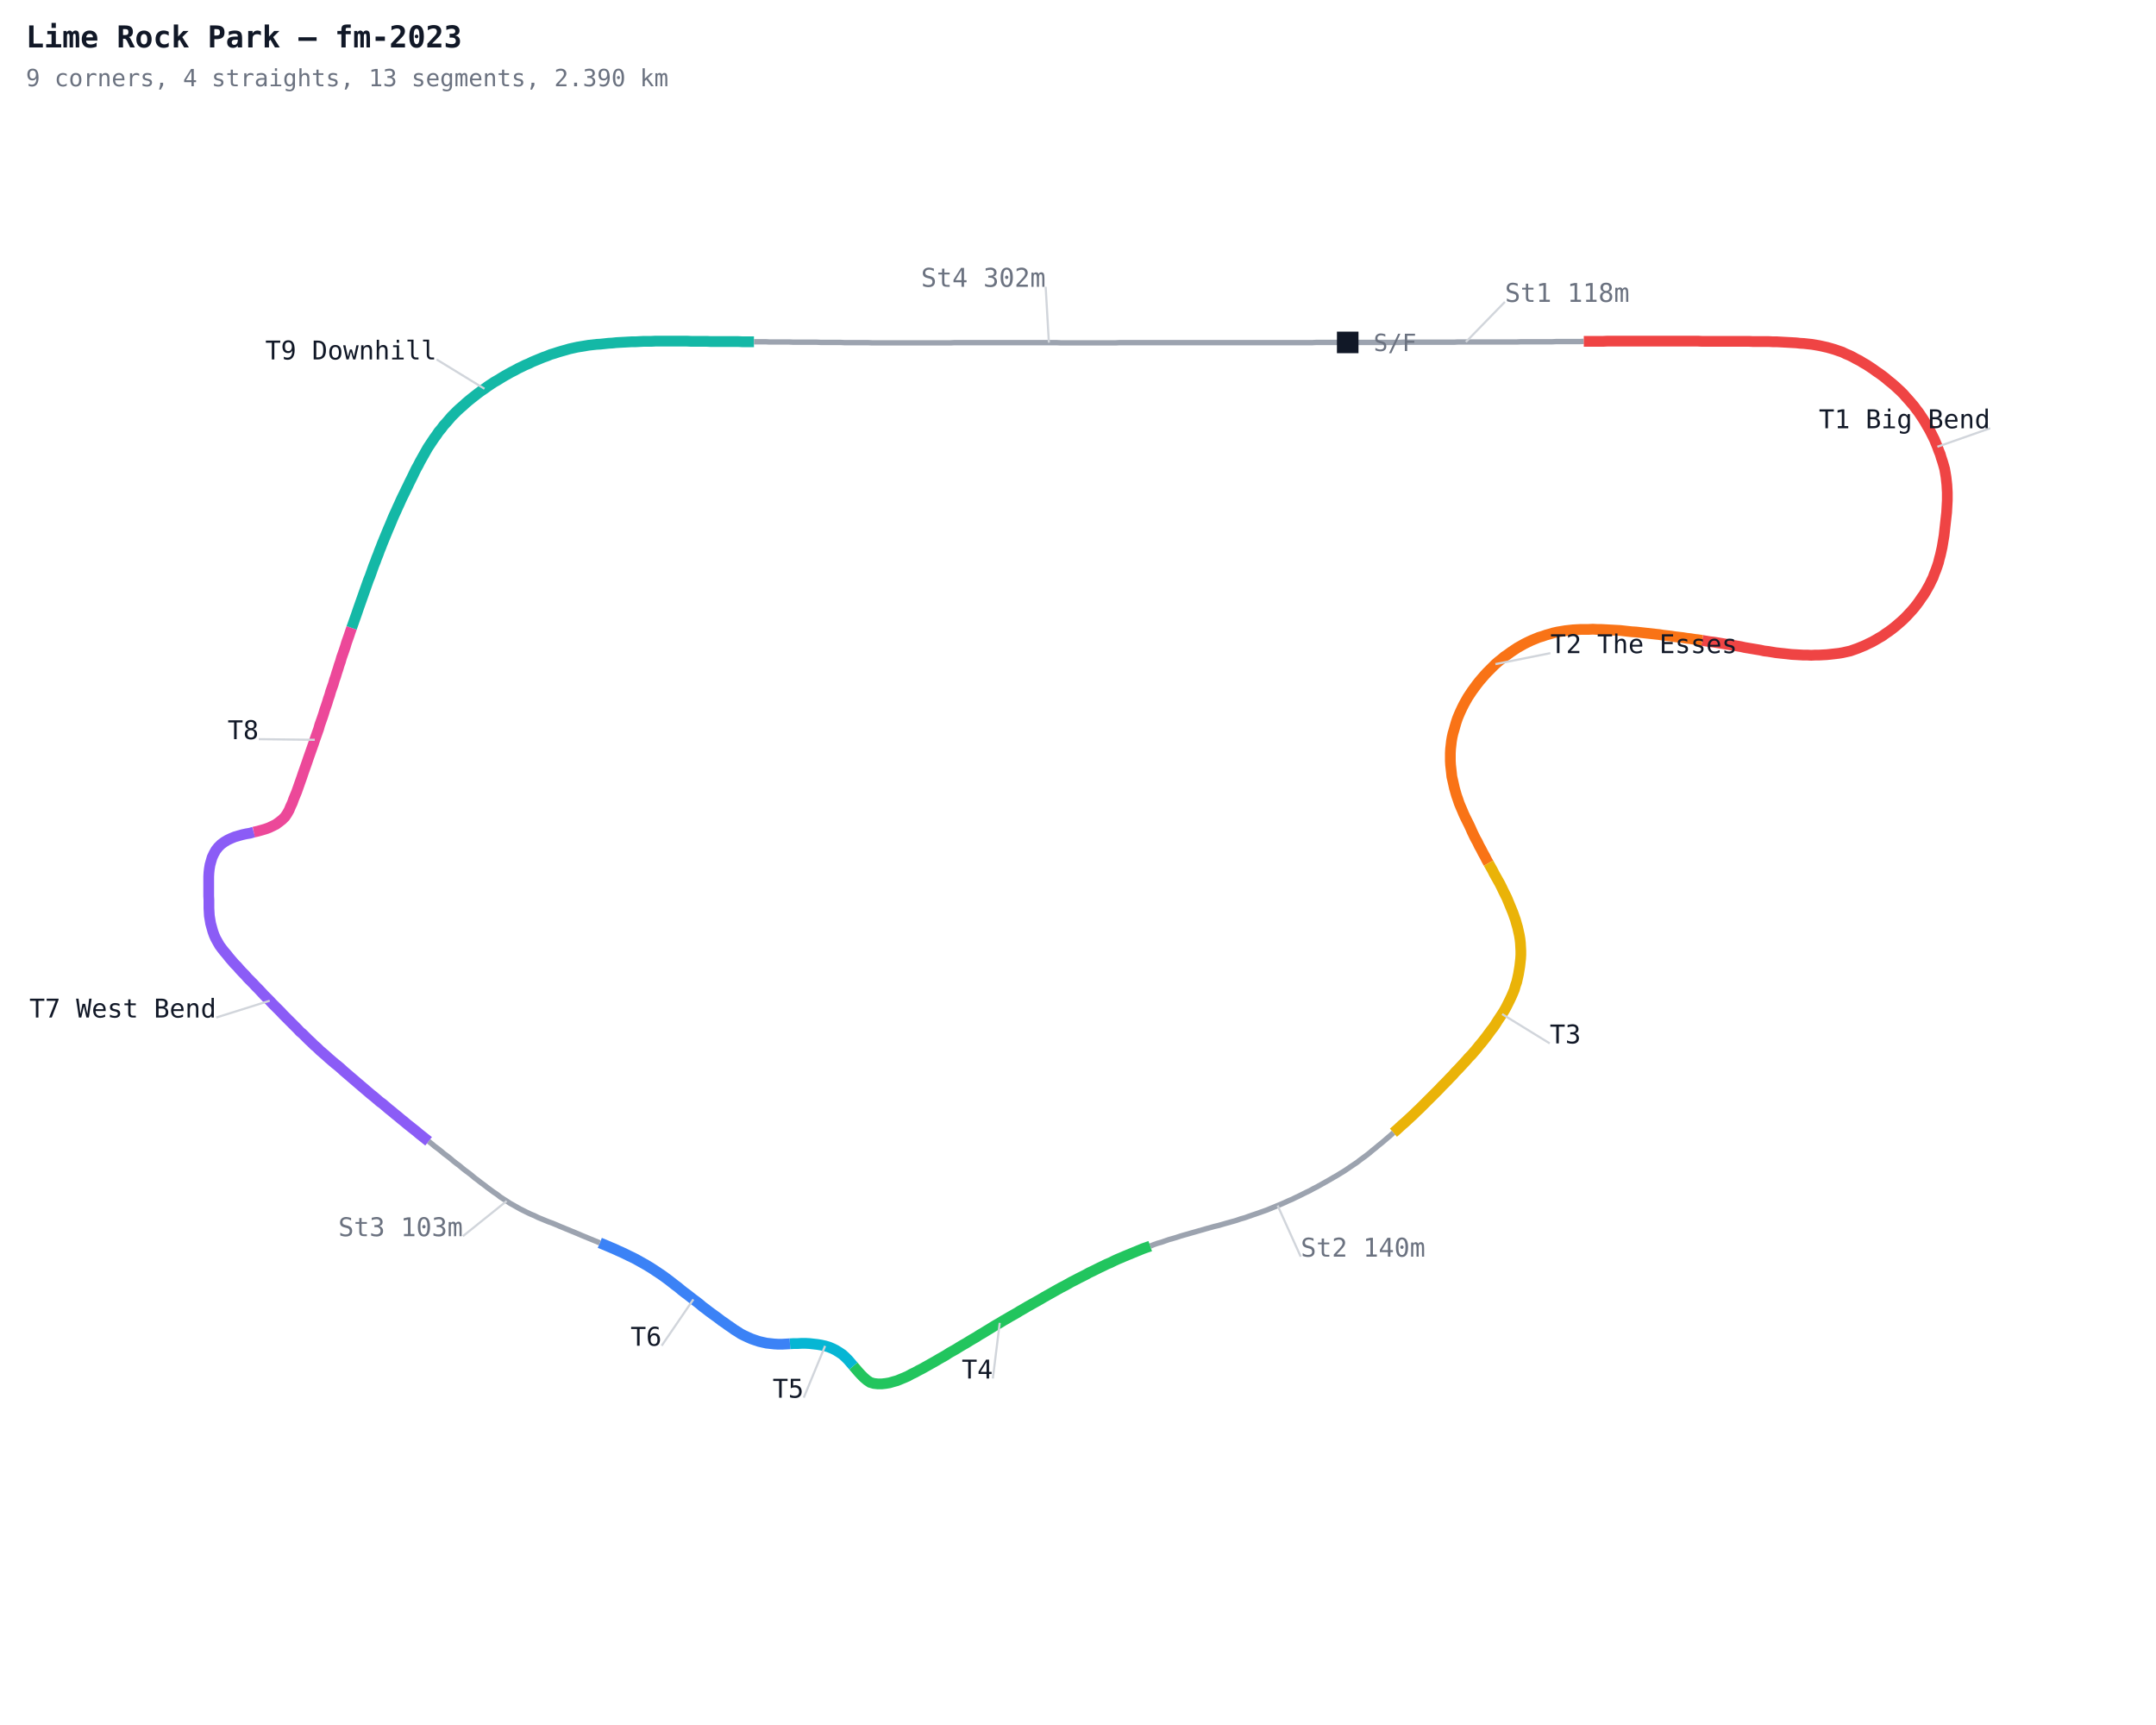
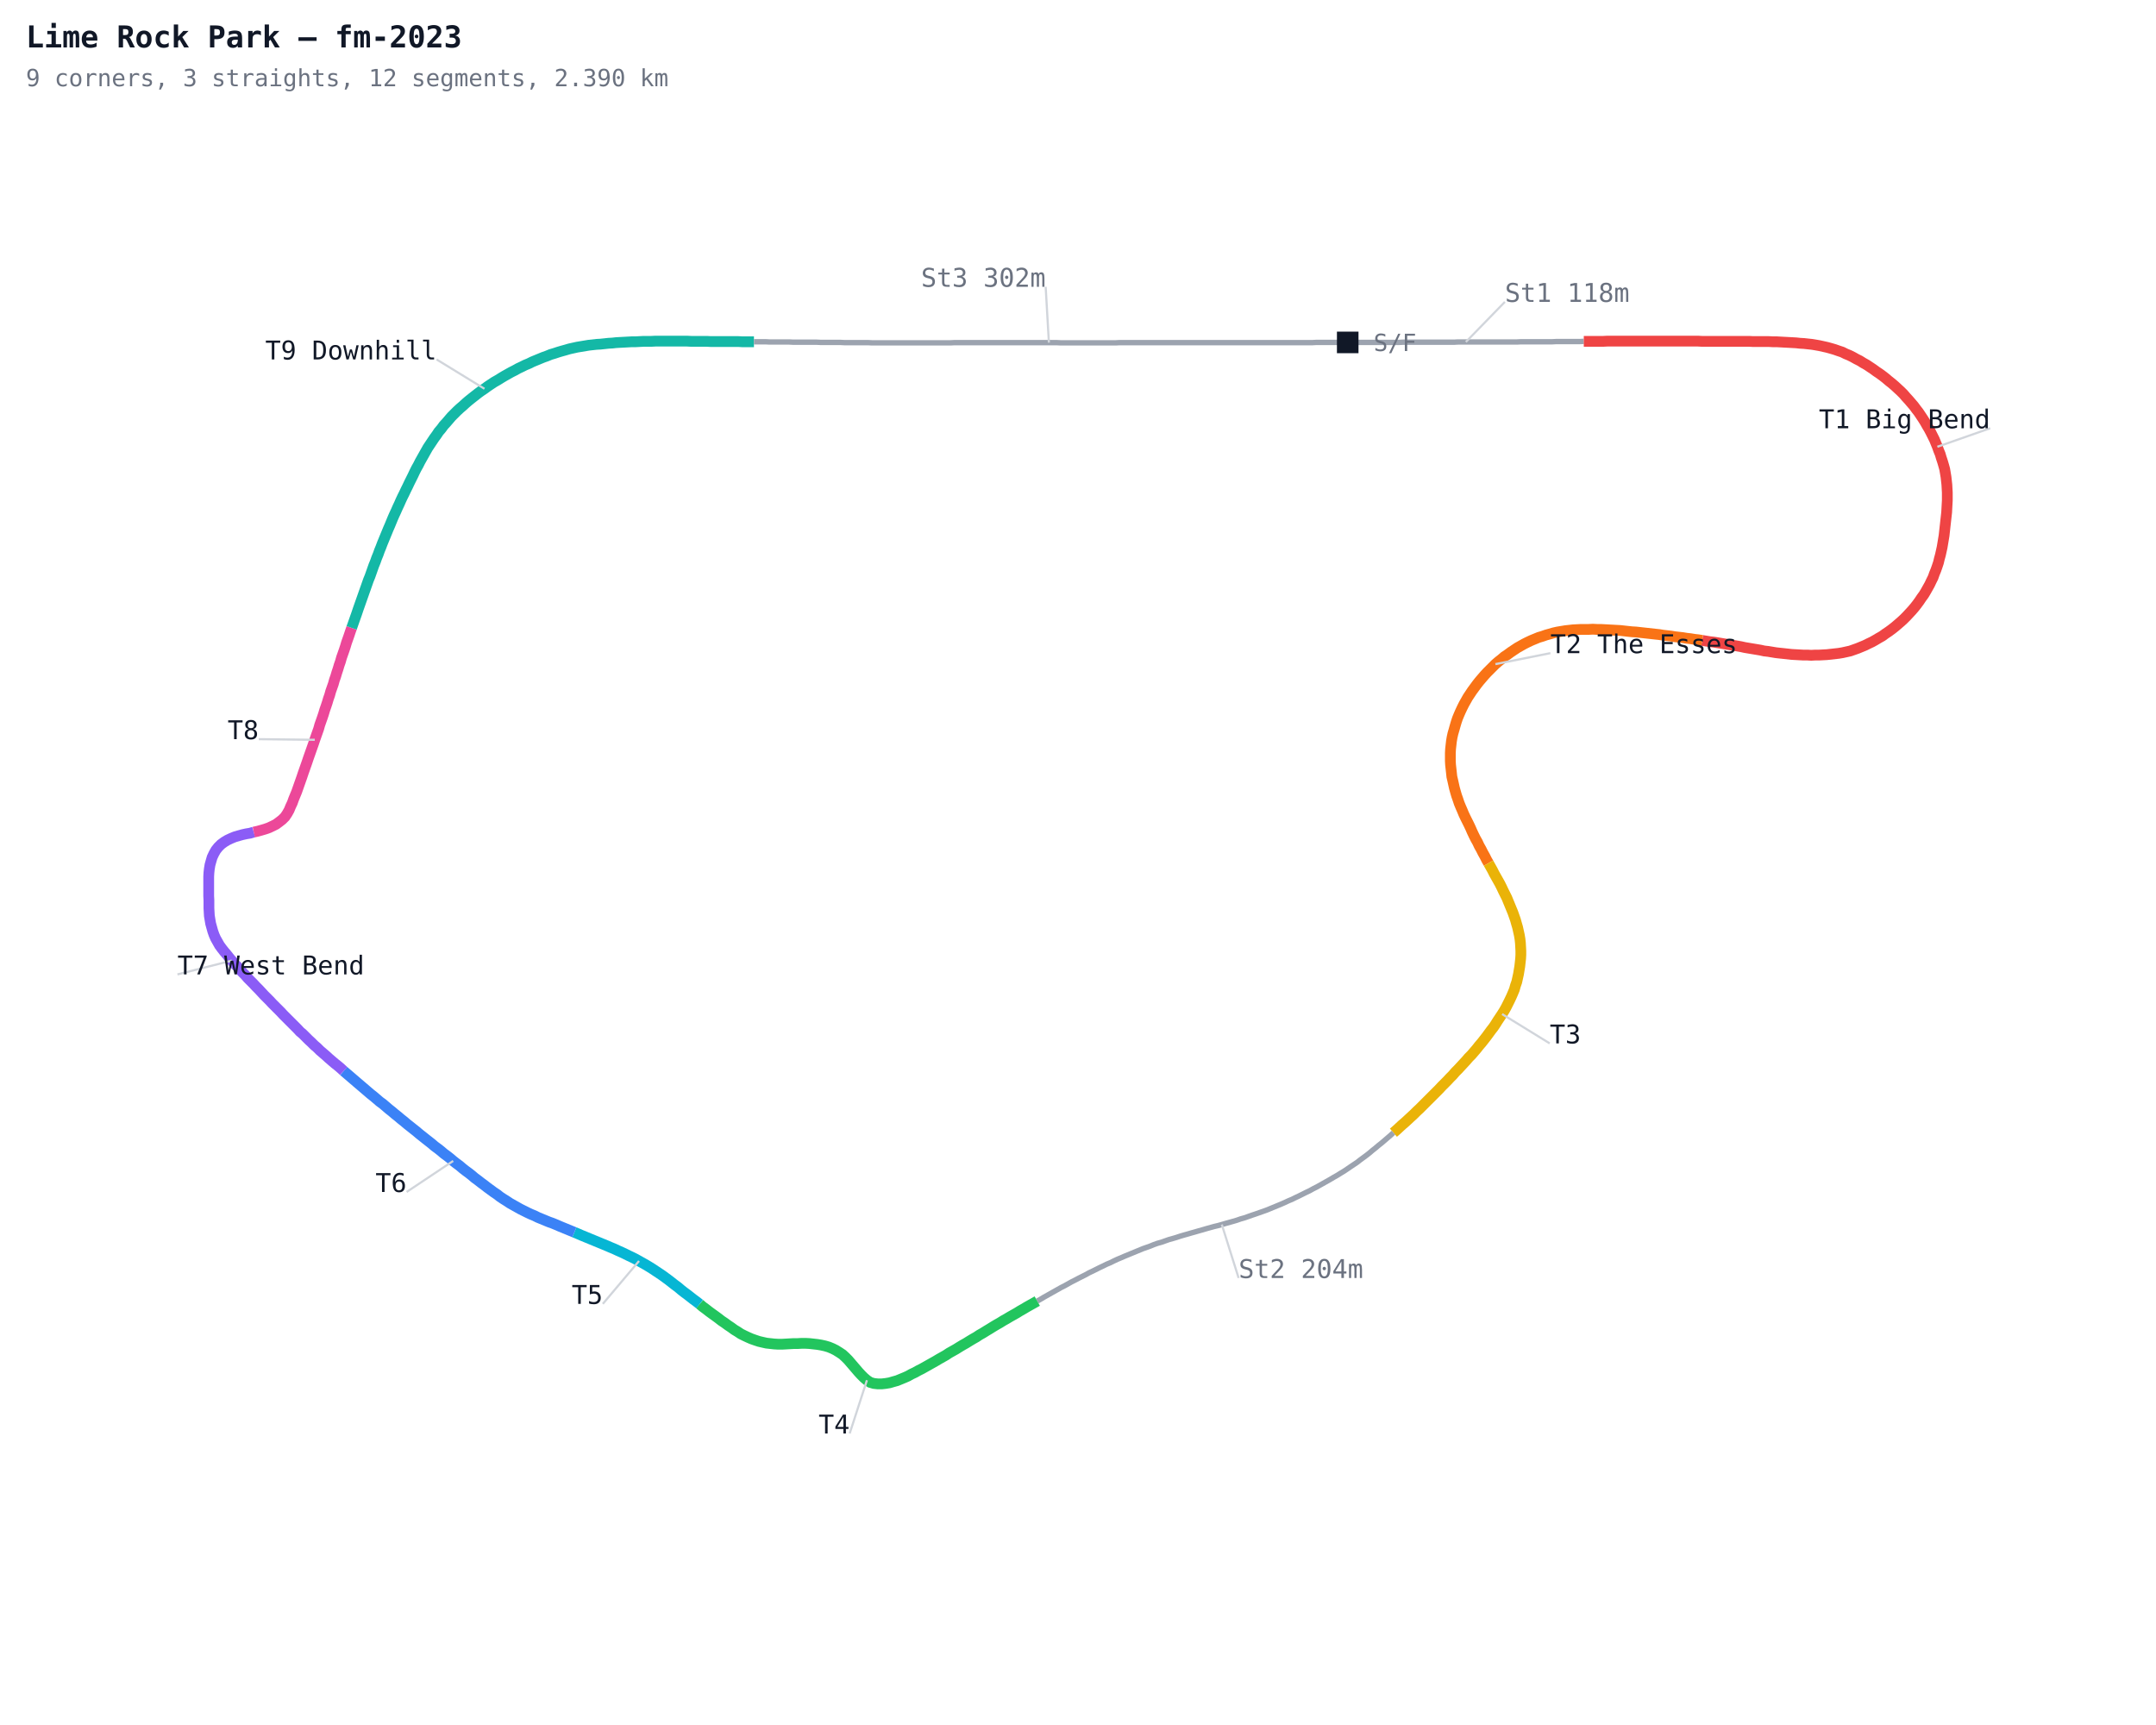
<svg xmlns="http://www.w3.org/2000/svg" width="1000" height="800" viewBox="0 0 1000 800">
  <defs>
    <style>
      .name { font-family: monospace; font-size: 12px; }
      .sector { font-family: monospace; font-size: 12px; fill: #7c3aed; font-weight: bold; }
      .title { font-family: monospace; font-size: 14px; fill: #111827; font-weight: bold; }
      .sub { font-family: monospace; font-size: 11px; fill: #6b7280; }
    </style>
  </defs>
  <rect width="1000" height="800" fill="#ffffff" />
  <polyline fill="none" stroke="#9ca3af" stroke-width="2.5" points="625.1,158.8 627.0,158.8 628.8,158.8 630.6,158.8 632.4,158.8 634.3,158.8 636.1,158.8 637.9,158.8 639.7,158.8 641.6,158.8 643.4,158.8 645.2,158.8 647.0,158.8 648.8,158.8 650.7,158.7 652.5,158.7 654.3,158.7 656.1,158.7 658.0,158.7 659.8,158.7 661.6,158.7 663.4,158.7 665.3,158.7 667.1,158.7 668.9,158.7 670.7,158.7 672.6,158.7 674.4,158.7 676.2,158.6 678.0,158.6 679.9,158.6 681.7,158.6 683.5,158.6 685.3,158.6 687.2,158.6 689.0,158.6 690.8,158.6 692.6,158.6 694.5,158.6 696.3,158.6 698.1,158.6 699.9,158.6 701.8,158.6 703.6,158.6 705.4,158.5 707.2,158.5 709.1,158.5 710.9,158.5 712.7,158.5 714.5,158.5 716.3,158.5 718.2,158.5 720.0,158.5 721.8,158.4 723.6,158.4 725.5,158.4 727.3,158.4 729.1,158.4 730.9,158.4 732.8,158.4 734.6,158.3" />
  <polyline fill="none" stroke="#ef4444" stroke-width="5" points="734.6,158.3 736.4,158.3 738.2,158.3 740.1,158.3 741.9,158.3 743.7,158.3 745.5,158.2 747.4,158.2 749.2,158.2 751.0,158.2 752.8,158.2 754.7,158.2 756.5,158.2 758.3,158.2 760.1,158.2 762.0,158.2 763.8,158.2 765.6,158.2 767.4,158.2 769.3,158.2 771.1,158.2 772.9,158.2 774.7,158.2 776.6,158.2 778.4,158.2 780.2,158.2 782.0,158.2 783.9,158.2 785.7,158.2 787.5,158.2 789.3,158.3 791.1,158.3 793.0,158.3 794.8,158.3 796.6,158.3 798.4,158.3 800.3,158.3 802.1,158.3 803.9,158.3 805.7,158.3 807.6,158.3 809.4,158.3 811.2,158.3 813.0,158.4 814.9,158.4 816.7,158.4 818.5,158.4 820.3,158.4 822.2,158.5 824.0,158.5 825.8,158.6 827.6,158.7 829.5,158.8 831.3,158.9 833.1,159.0 834.9,159.2 836.7,159.3 838.5,159.5 840.4,159.7 842.2,160.0 843.9,160.3 845.7,160.7 847.5,161.1 849.3,161.6 851.0,162.1 852.7,162.7 854.5,163.3 856.1,164.1 857.8,164.8 859.4,165.6 861.0,166.5 862.6,167.3 864.2,168.3 865.8,169.2 867.3,170.2 868.8,171.2 870.3,172.3 871.8,173.3 873.3,174.4 874.7,175.5 876.1,176.7 877.5,177.8 878.9,179.0 880.3,180.3 881.6,181.5 882.9,182.8 884.1,184.2 885.3,185.5 886.5,186.9 887.7,188.3 888.8,189.8 889.9,191.2 890.9,192.7 891.9,194.2 892.9,195.8 893.8,197.4 894.7,198.9 895.6,200.6 896.4,202.2 897.2,203.8 897.9,205.5 898.6,207.2 899.2,208.9 899.9,210.6 900.4,212.3 901.0,214.1 901.5,215.8 902.0,217.6 902.3,219.4 902.6,221.2 902.8,223.0 903.0,224.8 903.1,226.6 903.2,228.4 903.2,230.3 903.2,232.1 903.1,233.9 903.0,235.7 902.9,237.6 902.7,239.4 902.5,241.2 902.3,243.0 902.1,244.8 901.9,246.6 901.7,248.4 901.4,250.2 901.1,252.0 900.8,253.8 900.4,255.6 900.0,257.4 899.5,259.2 899.1,260.9 898.5,262.7 897.9,264.4 897.2,266.1 896.6,267.8 895.8,269.4 895.0,271.1 894.1,272.7 893.2,274.3 892.3,275.8 891.2,277.3 890.2,278.8 889.1,280.3 888.0,281.7 886.8,283.1 885.6,284.4 884.3,285.8 883.0,287.1 881.7,288.3 880.3,289.5 878.9,290.7 877.5,291.8 876.0,292.9 874.5,293.9 873.0,295.0 871.4,295.9 869.9,296.8 868.3,297.7 866.6,298.5 865.0,299.3 863.3,300.0 861.6,300.7 859.9,301.3 858.2,301.9 856.4,302.3 854.6,302.7 852.8,303.0 851.0,303.2 849.2,303.4 847.4,303.6 845.6,303.7 843.7,303.8 841.9,303.8 840.1,303.9 838.3,303.8 836.4,303.8 834.6,303.7 832.8,303.6 831.0,303.5 829.2,303.3 827.4,303.1 825.5,302.9 823.7,302.7 821.9,302.4 820.1,302.1 818.3,301.9 816.5,301.5 814.7,301.2 812.9,300.9 811.1,300.6 809.3,300.3 807.5,299.9 805.8,299.6 804.0,299.3 802.2,299.0 800.4,298.7 798.6,298.4 796.8,298.1 794.9,297.8 793.1,297.6 791.3,297.3 789.5,297.0" />
  <polyline fill="none" stroke="#f97316" stroke-width="5" points="789.5,297.0 787.7,296.7 785.9,296.5 784.1,296.2 782.3,296.0 780.5,295.7 778.7,295.5 776.9,295.3 775.1,295.0 773.3,294.8 771.5,294.6 769.7,294.3 767.8,294.1 766.0,293.9 764.2,293.7 762.4,293.5 760.6,293.3 758.8,293.1 757.0,293.0 755.1,292.8 753.3,292.6 751.5,292.4 749.7,292.3 747.9,292.2 746.0,292.1 744.2,292.0 742.4,291.9 740.6,291.9 738.8,291.8 736.9,291.9 735.1,291.9 733.3,291.9 731.5,292.0 729.6,292.1 727.8,292.3 726.0,292.5 724.2,292.8 722.4,293.1 720.6,293.5 718.9,294.0 717.1,294.5 715.4,295.1 713.7,295.6 712.0,296.3 710.3,297.0 708.6,297.8 707.0,298.6 705.4,299.5 703.8,300.4 702.3,301.4 700.8,302.4 699.3,303.5 697.8,304.5 696.4,305.7 695.0,306.8 693.6,308.0 692.3,309.3 691.0,310.6 689.7,311.9 688.5,313.2 687.3,314.6 686.1,316.0 685.0,317.4 683.9,318.9 682.8,320.4 681.8,321.9 680.8,323.4 679.9,325.0 679.0,326.6 678.2,328.2 677.4,329.9 676.7,331.5 676.0,333.2 675.4,335.0 674.9,336.7 674.4,338.5 673.9,340.2 673.5,342.0 673.2,343.8 673.0,345.6 672.8,347.4 672.7,349.3 672.7,351.1 672.7,352.9 672.8,354.7 673.0,356.5 673.2,358.3 673.4,360.2 673.8,361.9 674.2,363.7 674.6,365.5 675.1,367.3 675.6,369.0 676.2,370.7 676.8,372.5 677.5,374.2 678.2,375.8 678.9,377.5 679.7,379.2 680.5,380.8 681.3,382.4 682.1,384.1 682.8,385.7 683.6,387.4 684.4,389.0 685.3,390.6 686.1,392.3 687.0,393.9 687.8,395.5 688.7,397.1 689.5,398.7 690.4,400.3" />
  <polyline fill="none" stroke="#eab308" stroke-width="5" points="690.4,400.3 691.3,401.9 692.2,403.5 693.0,405.1 693.9,406.7 694.8,408.3 695.7,409.9 696.5,411.5 697.3,413.2 698.1,414.8 698.9,416.4 699.6,418.1 700.3,419.8 701.0,421.5 701.7,423.2 702.3,424.9 702.9,426.6 703.4,428.4 703.9,430.1 704.3,431.9 704.7,433.7 705.0,435.5 705.2,437.3 705.3,439.1 705.4,441.0 705.4,442.8 705.3,444.6 705.1,446.4 704.9,448.2 704.6,450.0 704.3,451.8 703.9,453.6 703.5,455.4 702.9,457.1 702.4,458.9 701.7,460.6 701.0,462.2 700.2,463.9 699.4,465.5 698.6,467.1 697.7,468.7 696.7,470.3 695.7,471.8 694.7,473.3 693.7,474.9 692.7,476.4 691.6,477.8 690.5,479.3 689.4,480.8 688.3,482.2 687.2,483.6 686.0,485.0 684.9,486.4 683.7,487.8 682.5,489.2 681.2,490.5 680.0,491.9 678.8,493.2 677.5,494.6 676.3,495.9 675.0,497.2 673.8,498.6 672.5,499.9 671.3,501.2 670.0,502.5 668.7,503.8 667.5,505.1 666.2,506.4 664.9,507.7 663.6,509.0 662.3,510.3 661.0,511.6 659.7,512.9 658.4,514.2 657.1,515.4 655.8,516.7 654.5,517.9 653.1,519.2 651.8,520.4 650.4,521.6 649.1,522.8 647.7,524.1 646.3,525.3" />
-   <polyline fill="none" stroke="#9ca3af" stroke-width="2.5" points="646.3,525.3 645.0,526.5 643.6,527.7 642.2,528.9 640.8,530.1 639.4,531.2 638.0,532.4 636.6,533.5 635.2,534.7 633.8,535.8 632.3,536.9 630.8,538.0 629.4,539.1 627.9,540.1 626.4,541.1 624.8,542.2 623.3,543.2 621.8,544.1 620.2,545.1 618.6,546.0 617.1,546.9 615.5,547.8 613.9,548.7 612.3,549.6 610.7,550.5 609.1,551.3 607.5,552.2 605.8,553.0 604.2,553.8 602.6,554.6 600.9,555.4 599.3,556.2 597.6,556.9 595.9,557.7 594.3,558.4 592.6,559.1 590.9,559.8 589.2,560.5 587.5,561.2 585.8,561.8 584.1,562.4 582.4,563.0 580.6,563.6 578.9,564.2 577.2,564.8 575.4,565.3 573.7,565.9 572.0,566.4 570.2,566.9 568.4,567.4 566.7,567.9 564.9,568.4 563.2,568.8 561.4,569.3 559.6,569.8 557.9,570.3 556.1,570.8 554.4,571.3 552.6,571.8 550.9,572.3 549.1,572.8 547.4,573.3 545.6,573.9 543.9,574.4 542.1,574.9 540.4,575.5 538.7,576.1 536.9,576.6 535.2,577.2 533.5,577.9" />
-   <polyline fill="none" stroke="#22c55e" stroke-width="5" points="533.5,577.9 531.8,578.5 530.1,579.1 528.4,579.8 526.7,580.5 525.0,581.2 523.3,581.9 521.6,582.6 520.0,583.3 518.3,584.0 516.6,584.8 515.0,585.6 513.3,586.3 511.7,587.1 510.0,587.9 508.4,588.7 506.8,589.5 505.1,590.3 503.5,591.2 501.9,592.0 500.3,592.8 498.6,593.7 497.0,594.5 495.4,595.4 493.8,596.3 492.2,597.1 490.6,598.0 489.0,598.9 487.4,599.8 485.8,600.7 484.2,601.6 482.7,602.5 481.1,603.4 479.5,604.3 477.9,605.2 476.3,606.1 474.8,607.0 473.2,607.9 471.6,608.9 470.0,609.8 468.4,610.7 466.9,611.6 465.3,612.5 463.7,613.5 462.1,614.4 460.6,615.3 459.0,616.3 457.5,617.2 455.9,618.2 454.3,619.1 452.8,620.1 451.2,621.0 449.7,621.9 448.1,622.9 446.5,623.8 445.0,624.7 443.4,625.7 441.8,626.6 440.2,627.5 438.7,628.5 437.1,629.4 435.5,630.3 434.0,631.2 432.4,632.1 430.8,633.0 429.2,633.9 427.6,634.8 426.0,635.6 424.4,636.5 422.7,637.3 421.1,638.2 419.5,638.9 417.8,639.6 416.1,640.3 414.3,640.8 412.6,641.3 410.8,641.6 409.0,641.8 407.1,641.8 405.3,641.6 403.6,641.1 402.1,640.1 400.7,638.9 399.4,637.6 398.2,636.3 397.0,634.9 395.8,633.5" />
-   <polyline fill="none" stroke="#06b6d4" stroke-width="5" points="395.8,633.5 394.6,632.1 393.4,630.7 392.1,629.4 390.8,628.2 389.3,627.2 387.7,626.2 386.1,625.4 384.4,624.7 382.7,624.2 380.9,623.8 379.1,623.5 377.3,623.3 375.5,623.1 373.7,623.0 371.8,623.0 370.0,623.1 368.2,623.1 366.4,623.2" />
-   <polyline fill="none" stroke="#3b82f6" stroke-width="5" points="366.4,623.2 364.6,623.3 362.8,623.4 360.9,623.4 359.1,623.3 357.3,623.1 355.5,622.9 353.7,622.5 352.0,622.1 350.2,621.5 348.5,620.9 346.9,620.2 345.2,619.4 343.6,618.6 342.1,617.6 340.6,616.7 339.1,615.6 337.6,614.6 336.1,613.5 334.6,612.5 333.2,611.4 331.7,610.3 330.3,609.3 328.8,608.2 327.4,607.1 325.9,606.0 324.5,604.8 323.1,603.7 321.6,602.6 320.2,601.5 318.8,600.4 317.3,599.3 315.9,598.2 314.5,597.0 313.0,595.9 311.6,594.8 310.2,593.7 308.7,592.6 307.2,591.5 305.7,590.5 304.2,589.5 302.7,588.5 301.1,587.5 299.6,586.6 298.0,585.7 296.4,584.8 294.8,583.9 293.2,583.1 291.5,582.3 289.9,581.5 288.2,580.7 286.6,580.0 284.9,579.2 283.2,578.5 281.6,577.8 279.9,577.1 278.2,576.4" />
-   <polyline fill="none" stroke="#9ca3af" stroke-width="2.5" points="278.2,576.4 276.5,575.7 274.8,575.0 273.1,574.3 271.4,573.6 269.7,572.9 268.1,572.2 266.4,571.5 264.7,570.8 263.0,570.1 261.3,569.4 259.6,568.7 258.0,568.0 256.3,567.3 254.6,566.7 252.9,566.0 251.2,565.3 249.5,564.6 247.9,563.8 246.2,563.1 244.5,562.3 242.9,561.5 241.3,560.7 239.7,559.8 238.1,558.9 236.5,558.0 235.0,557.0 233.4,556.0 231.9,555.0 230.5,553.9 229.0,552.9 227.5,551.8 226.0,550.7 224.6,549.6 223.1,548.5 221.7,547.4 220.2,546.3 218.8,545.1 217.4,544.0 215.9,542.9 214.5,541.8 213.1,540.6 211.6,539.5 210.2,538.4 208.8,537.2 207.4,536.1 205.9,535.0 204.5,533.8 203.1,532.7 201.6,531.6 200.2,530.4 198.8,529.3" />
-   <polyline fill="none" stroke="#8b5cf6" stroke-width="5" points="198.8,529.3 197.4,528.2 195.9,527.0 194.5,525.9 193.1,524.7 191.7,523.6 190.2,522.4 188.8,521.3 187.4,520.1 186.0,519.0 184.6,517.8 183.2,516.7 181.8,515.5 180.4,514.4 179.0,513.2 177.6,512.0 176.1,510.9 174.7,509.7 173.3,508.5 171.9,507.4 170.5,506.2 169.1,505.0 167.7,503.8 166.4,502.7 165.0,501.5 163.6,500.3 162.2,499.1 160.8,497.9 159.4,496.7 158.1,495.5 156.7,494.3 155.3,493.2 153.9,492.0 152.5,490.8 151.2,489.6 149.8,488.4 148.4,487.2 147.1,485.9 145.7,484.7 144.4,483.4 143.1,482.2 141.8,480.9 140.5,479.6 139.1,478.4 137.9,477.1 136.6,475.8 135.3,474.5 134.0,473.2 132.7,471.9 131.4,470.6 130.2,469.3 128.9,468.0 127.6,466.7 126.3,465.4 125.1,464.1 123.8,462.8 122.5,461.5 121.3,460.2 120.0,458.8 118.7,457.5 117.5,456.2 116.2,454.9 114.9,453.6 113.7,452.2 112.4,450.9 111.2,449.6 110.0,448.2 108.7,446.9 107.5,445.5 106.3,444.1 105.2,442.7 104.0,441.3 102.9,439.9 101.8,438.4 100.9,436.8 100.0,435.2 99.3,433.6 98.7,431.9 98.2,430.1 97.7,428.3 97.4,426.5 97.1,424.7 97.0,422.9 96.9,421.1 96.9,419.3 96.9,417.4 96.8,415.6 96.8,413.8 96.8,412.0 96.8,410.1 96.8,408.3 96.8,406.5 96.9,404.7 97.1,402.9 97.4,401.1 97.9,399.3 98.4,397.6 99.2,395.9 100.1,394.3 101.2,392.9 102.5,391.6 104.0,390.5 105.5,389.6 107.2,388.8 108.9,388.1 110.6,387.6 112.4,387.1 114.2,386.7 116.0,386.4 117.7,385.9" />
+   <polyline fill="none" stroke="#9ca3af" stroke-width="2.5" points="646.3,525.3 645.0,526.5 643.6,527.7 642.2,528.9 640.8,530.1 639.4,531.2 638.0,532.4 636.6,533.5 635.2,534.7 633.8,535.8 632.3,536.9 630.8,538.0 629.4,539.1 627.9,540.1 626.4,541.1 624.8,542.2 623.3,543.2 621.8,544.1 620.2,545.1 618.6,546.0 617.1,546.9 615.5,547.8 613.9,548.7 612.3,549.6 610.7,550.5 609.1,551.3 607.5,552.2 605.8,553.0 604.2,553.8 602.6,554.6 600.9,555.4 599.3,556.2 597.6,556.9 595.9,557.7 594.3,558.4 592.6,559.1 590.9,559.8 589.2,560.5 587.5,561.2 585.8,561.8 584.1,562.4 582.4,563.0 580.6,563.6 578.9,564.2 577.2,564.8 575.4,565.3 573.7,565.9 572.0,566.4 570.2,566.9 568.4,567.4 566.7,567.9 564.9,568.4 563.2,568.8 561.4,569.3 559.6,569.8 557.9,570.3 556.1,570.8 554.4,571.3 552.6,571.8 550.9,572.3 549.1,572.8 547.4,573.3 545.6,573.9 543.9,574.4 542.1,574.9 540.4,575.5 538.7,576.1 536.9,576.6 535.2,577.2 533.5,577.9 531.8,578.5 530.1,579.1 528.4,579.8 526.7,580.5 525.0,581.2 523.3,581.9 521.6,582.6 520.0,583.3 518.3,584.0 516.6,584.8 515.0,585.6 513.3,586.3 511.7,587.1 510.0,587.9 508.4,588.7 506.8,589.5 505.1,590.3 503.5,591.2 501.9,592.0 500.3,592.8 498.6,593.7 497.0,594.5 495.4,595.4 493.8,596.3 492.2,597.1 490.6,598.0 489.0,598.9 487.4,599.8 485.8,600.7 484.2,601.6 482.7,602.5 481.1,603.4" />
+   <polyline fill="none" stroke="#22c55e" stroke-width="5" points="481.1,603.4 479.5,604.3 477.9,605.2 476.3,606.1 474.8,607.0 473.2,607.9 471.6,608.9 470.0,609.8 468.4,610.7 466.9,611.6 465.3,612.5 463.7,613.5 462.1,614.4 460.6,615.3 459.0,616.3 457.5,617.2 455.9,618.2 454.3,619.1 452.8,620.1 451.2,621.0 449.7,621.9 448.1,622.9 446.5,623.8 445.0,624.7 443.4,625.7 441.8,626.6 440.2,627.5 438.7,628.5 437.1,629.4 435.5,630.3 434.0,631.2 432.4,632.1 430.8,633.0 429.2,633.9 427.6,634.8 426.0,635.6 424.4,636.5 422.7,637.3 421.1,638.2 419.5,638.9 417.8,639.6 416.1,640.3 414.3,640.8 412.6,641.3 410.8,641.6 409.0,641.8 407.1,641.8 405.3,641.6 403.6,641.1 402.1,640.1 400.7,638.9 399.4,637.6 398.2,636.3 397.0,634.9 395.8,633.5 394.6,632.1 393.4,630.7 392.1,629.4 390.8,628.2 389.3,627.2 387.7,626.2 386.1,625.4 384.4,624.7 382.7,624.2 380.9,623.8 379.1,623.5 377.3,623.3 375.5,623.1 373.7,623.0 371.8,623.0 370.0,623.1 368.2,623.1 366.4,623.2 364.6,623.3 362.8,623.4 360.9,623.4 359.1,623.3 357.3,623.1 355.5,622.9 353.7,622.5 352.0,622.1 350.2,621.5 348.5,620.9 346.9,620.2 345.2,619.4 343.6,618.6 342.1,617.6 340.6,616.7 339.1,615.6 337.6,614.6 336.1,613.5 334.6,612.5 333.2,611.4 331.7,610.3 330.3,609.3 328.8,608.2 327.4,607.1 325.9,606.0 324.5,604.8" />
+   <polyline fill="none" stroke="#06b6d4" stroke-width="5" points="324.5,604.8 323.1,603.7 321.6,602.6 320.2,601.5 318.8,600.4 317.3,599.3 315.9,598.2 314.5,597.0 313.0,595.9 311.6,594.8 310.2,593.7 308.7,592.6 307.2,591.5 305.7,590.5 304.2,589.5 302.7,588.5 301.1,587.5 299.6,586.6 298.0,585.7 296.4,584.8 294.8,583.9 293.2,583.1 291.5,582.3 289.9,581.5 288.2,580.7 286.6,580.0 284.9,579.2 283.2,578.5 281.6,577.8 279.9,577.1 278.2,576.4 276.5,575.7 274.8,575.0 273.1,574.3 271.4,573.6 269.7,572.9 268.1,572.2 266.4,571.5" />
+   <polyline fill="none" stroke="#3b82f6" stroke-width="5" points="266.4,571.5 264.7,570.8 263.0,570.1 261.3,569.4 259.6,568.7 258.0,568.0 256.3,567.3 254.6,566.7 252.9,566.0 251.2,565.3 249.5,564.6 247.9,563.8 246.2,563.1 244.5,562.3 242.9,561.5 241.3,560.7 239.7,559.8 238.1,558.9 236.5,558.0 235.0,557.0 233.4,556.0 231.9,555.0 230.5,553.9 229.0,552.9 227.5,551.8 226.0,550.7 224.6,549.6 223.1,548.5 221.7,547.4 220.2,546.3 218.8,545.1 217.4,544.0 215.9,542.9 214.5,541.8 213.1,540.6 211.6,539.5 210.2,538.4 208.8,537.2 207.4,536.1 205.9,535.0 204.5,533.8 203.1,532.7 201.6,531.6 200.2,530.4 198.8,529.3 197.4,528.2 195.9,527.0 194.5,525.9 193.1,524.7 191.7,523.6 190.2,522.4 188.8,521.3 187.4,520.1 186.0,519.0 184.6,517.8 183.2,516.7 181.8,515.5 180.4,514.4 179.0,513.2 177.6,512.0 176.1,510.9 174.7,509.7 173.3,508.5 171.9,507.4 170.5,506.2 169.1,505.0 167.7,503.8 166.4,502.7 165.0,501.5 163.6,500.3 162.2,499.1 160.8,497.9 159.4,496.7" />
+   <polyline fill="none" stroke="#8b5cf6" stroke-width="5" points="159.4,496.7 158.1,495.5 156.7,494.3 155.3,493.2 153.9,492.0 152.5,490.8 151.2,489.6 149.8,488.4 148.4,487.2 147.1,485.9 145.7,484.7 144.4,483.4 143.1,482.2 141.8,480.9 140.5,479.6 139.1,478.4 137.9,477.1 136.6,475.8 135.3,474.5 134.0,473.2 132.7,471.9 131.4,470.6 130.2,469.3 128.9,468.0 127.6,466.7 126.3,465.4 125.1,464.1 123.8,462.8 122.5,461.5 121.3,460.2 120.0,458.8 118.7,457.5 117.5,456.2 116.2,454.9 114.9,453.6 113.7,452.2 112.4,450.9 111.2,449.6 110.0,448.2 108.7,446.9 107.5,445.5 106.3,444.1 105.2,442.7 104.0,441.3 102.9,439.9 101.8,438.4 100.9,436.8 100.0,435.2 99.3,433.6 98.7,431.9 98.2,430.1 97.7,428.3 97.4,426.5 97.1,424.7 97.0,422.9 96.9,421.1 96.9,419.3 96.9,417.4 96.8,415.6 96.8,413.8 96.8,412.0 96.8,410.1 96.8,408.3 96.8,406.5 96.9,404.7 97.1,402.9 97.4,401.1 97.9,399.3 98.4,397.6 99.2,395.9 100.1,394.3 101.2,392.9 102.5,391.6 104.0,390.5 105.5,389.6 107.2,388.8 108.9,388.1 110.6,387.6 112.4,387.1 114.2,386.7 116.0,386.4 117.7,385.9" />
  <polyline fill="none" stroke="#ec4899" stroke-width="5" points="117.7,385.9 119.5,385.5 121.3,385.0 123.0,384.5 124.7,383.9 126.4,383.1 128.0,382.3 129.5,381.2 130.9,380.1 132.2,378.8 133.2,377.3 134.1,375.7 134.8,374.0 135.6,372.3 136.2,370.6 136.9,368.9 137.6,367.2 138.2,365.5 138.8,363.8 139.4,362.1 140.0,360.4 140.6,358.6 141.2,356.9 141.8,355.2 142.4,353.5 143.0,351.7 143.6,350.0 144.2,348.3 144.8,346.6 145.4,344.9 146.0,343.1 146.6,341.4 147.2,339.7 147.8,338.0 148.3,336.2 148.9,334.5 149.5,332.8 150.1,331.0 150.6,329.3 151.2,327.6 151.8,325.8 152.3,324.1 152.9,322.4 153.4,320.6 154.0,318.9 154.6,317.2 155.1,315.4 155.7,313.7 156.2,312.0 156.8,310.2 157.3,308.5 157.9,306.8 158.4,305.0 159.0,303.3 159.6,301.6 160.2,299.8 160.7,298.1 161.3,296.4 161.9,294.7 162.5,292.9 163.1,291.2" />
  <polyline fill="none" stroke="#14b8a6" stroke-width="5" points="163.1,291.2 163.7,289.5 164.3,287.8 164.9,286.1 165.5,284.4 166.1,282.6 166.7,280.9 167.3,279.2 167.9,277.5 168.5,275.8 169.1,274.1 169.7,272.4 170.3,270.7 170.9,269.0 171.6,267.3 172.2,265.6 172.8,263.9 173.4,262.2 174.1,260.5 174.7,258.8 175.4,257.1 176.0,255.4 176.7,253.7 177.3,252.1 178.0,250.4 178.7,248.7 179.4,247.0 180.1,245.3 180.8,243.7 181.5,242.0 182.2,240.3 182.9,238.7 183.7,237.0 184.4,235.4 185.2,233.7 185.9,232.1 186.7,230.4 187.5,228.8 188.3,227.1 189.1,225.5 189.9,223.8 190.7,222.2 191.5,220.6 192.3,218.9 193.1,217.3 194.0,215.7 194.8,214.1 195.7,212.5 196.6,210.9 197.5,209.3 198.4,207.7 199.4,206.2 200.4,204.7 201.4,203.2 202.5,201.7 203.5,200.2 204.7,198.8 205.8,197.3 207.0,196.0 208.2,194.6 209.4,193.2 210.7,191.9 212.0,190.6 213.3,189.4 214.7,188.2 216.0,187.0 217.4,185.8 218.9,184.6 220.3,183.5 221.7,182.4 223.2,181.3 224.7,180.3 226.2,179.2 227.7,178.2 229.2,177.2 230.8,176.3 232.4,175.3 233.9,174.4 235.5,173.5 237.1,172.6 238.7,171.8 240.3,170.9 242.0,170.1 243.6,169.3 245.3,168.6 246.9,167.8 248.6,167.1 250.3,166.4 252.0,165.7 253.7,165.1 255.4,164.4 257.1,163.9 258.9,163.3 260.6,162.8 262.4,162.3 264.1,161.8 265.9,161.4 267.7,161.0 269.5,160.7 271.3,160.4 273.1,160.1 274.9,159.9 276.7,159.7 278.5,159.6 280.4,159.4 282.2,159.2 284.0,159.1 285.8,158.9 287.6,158.8 289.5,158.7 291.3,158.6 293.1,158.5 294.9,158.5 296.7,158.4 298.6,158.3 300.4,158.3 302.2,158.3 304.0,158.2 305.9,158.2 307.7,158.2 309.5,158.2 311.3,158.2 313.2,158.2 315.0,158.2 316.8,158.2 318.6,158.2 320.5,158.3 322.3,158.3 324.1,158.3 325.9,158.3 327.8,158.3 329.6,158.4 331.4,158.4 333.2,158.4 335.1,158.4 336.9,158.4 338.7,158.4 340.5,158.4 342.4,158.4 344.2,158.5 346.0,158.5 347.8,158.5 349.7,158.5" />
  <polyline fill="none" stroke="#9ca3af" stroke-width="2.5" points="349.7,158.5 351.5,158.5 353.3,158.5 355.1,158.5 356.9,158.6 358.8,158.6 360.6,158.6 362.4,158.6 364.2,158.6 366.1,158.6 367.9,158.7 369.7,158.7 371.5,158.7 373.4,158.7 375.2,158.7 377.0,158.7 378.8,158.7 380.7,158.8 382.5,158.8 384.3,158.8 386.1,158.8 388.0,158.8 389.8,158.8 391.6,158.9 393.4,158.9 395.3,158.9 397.1,158.9 398.9,158.9 400.7,158.9 402.6,158.9 404.4,159.0 406.2,159.0 408.0,159.0 409.9,159.0 411.7,159.0 413.5,159.0 415.3,159.0 417.2,159.0 419.0,159.0 420.8,159.0 422.6,159.0 424.4,159.0 426.3,159.0 428.1,159.0 429.9,159.0 431.7,159.0 433.6,159.0 435.4,159.0 437.2,159.0 439.0,159.0 440.9,159.0 442.7,158.9 444.5,158.9 446.3,158.9 448.2,158.9 450.0,158.9 451.8,158.9 453.6,158.9 455.5,158.9 457.3,158.9 459.1,158.9 460.9,158.9 462.8,158.9 464.6,158.9 466.4,158.9 468.2,158.9 470.1,158.9 471.9,158.9 473.7,158.9 475.5,158.9 477.4,158.9 479.2,158.9 481.0,158.9 482.8,158.9 484.7,158.9 486.5,158.9 488.3,158.9 490.1,158.9 491.9,159.0 493.8,159.0 495.6,159.0 497.4,159.0 499.2,159.0 501.1,159.0 502.9,159.0 504.7,159.0 506.5,159.0 508.4,159.0 510.2,159.0 512.0,159.0 513.8,159.0 515.7,159.0 517.5,159.0 519.3,158.9 521.1,158.9 523.0,158.9 524.8,158.9 526.6,158.9 528.4,158.9 530.3,158.9 532.1,158.9 533.9,158.9 535.7,158.9 537.6,158.9 539.4,158.9 541.2,158.9 543.0,158.9 544.9,158.9 546.7,158.9 548.5,158.9 550.3,158.9 552.2,158.9 554.0,158.9 555.8,158.9 557.6,158.9 559.5,158.9 561.3,158.9 563.1,158.9 564.9,158.9 566.7,158.9 568.6,158.9 570.4,158.9 572.2,158.9 574.0,158.9 575.9,158.9 577.7,158.9 579.5,158.9 581.3,158.9 583.2,158.9 585.0,158.9 586.8,158.9 588.6,158.9 590.5,158.9 592.3,158.9 594.1,158.9 595.9,158.9 597.8,158.9 599.6,158.9 601.4,158.9 603.2,158.9 605.1,158.9 606.9,158.9 608.7,158.9 610.5,158.8 612.4,158.8 614.2,158.8 616.0,158.8 617.8,158.8 619.7,158.8 621.5,158.8 623.3,158.8" />
  <line x1="679.9" y1="158.6" x2="698.0" y2="140.0" stroke="#d1d5db" stroke-width="1" />
  <text x="698.0" y="140.0" text-anchor="start" class="name" fill="#6b7280">St1 118m</text>
  <line x1="898.6" y1="207.2" x2="923.1" y2="198.6" stroke="#d1d5db" stroke-width="1" />
  <text x="923.1" y="198.6" text-anchor="end" class="name" fill="#111827">T1 Big Bend</text>
  <line x1="693.6" y1="308.0" x2="719.1" y2="302.9" stroke="#d1d5db" stroke-width="1" />
  <text x="719.1" y="302.9" text-anchor="start" class="name" fill="#111827">T2 The Esses</text>
  <line x1="696.7" y1="470.3" x2="718.8" y2="483.9" stroke="#d1d5db" stroke-width="1" />
  <text x="718.8" y="483.9" text-anchor="start" class="name" fill="#111827">T3</text>
-   <line x1="592.6" y1="559.1" x2="603.3" y2="582.8" stroke="#d1d5db" stroke-width="1" />
-   <text x="603.3" y="582.8" text-anchor="start" class="name" fill="#6b7280">St2 140m</text>
-   <line x1="463.7" y1="613.5" x2="460.5" y2="639.3" stroke="#d1d5db" stroke-width="1" />
-   <text x="460.5" y="639.3" text-anchor="end" class="name" fill="#111827">T4</text>
-   <line x1="382.7" y1="624.2" x2="372.8" y2="648.2" stroke="#d1d5db" stroke-width="1" />
-   <text x="372.8" y="648.2" text-anchor="end" class="name" fill="#111827">T5</text>
-   <line x1="321.6" y1="602.6" x2="306.9" y2="624.1" stroke="#d1d5db" stroke-width="1" />
-   <text x="306.9" y="624.1" text-anchor="end" class="name" fill="#111827">T6</text>
-   <line x1="235.0" y1="557.0" x2="214.7" y2="573.3" stroke="#d1d5db" stroke-width="1" />
-   <text x="214.7" y="573.3" text-anchor="end" class="name" fill="#6b7280">St3 103m</text>
-   <line x1="125.1" y1="464.1" x2="100.3" y2="471.9" stroke="#d1d5db" stroke-width="1" />
-   <text x="100.3" y="471.9" text-anchor="end" class="name" fill="#111827">T7 West Bend</text>
+   <line x1="566.7" y1="567.9" x2="574.5" y2="592.7" stroke="#d1d5db" stroke-width="1" />
+   <text x="574.5" y="592.7" text-anchor="start" class="name" fill="#6b7280">St2 204m</text>
+   <line x1="402.1" y1="640.1" x2="394.1" y2="664.8" stroke="#d1d5db" stroke-width="1" />
+   <text x="394.1" y="664.8" text-anchor="end" class="name" fill="#111827">T4</text>
+   <line x1="296.4" y1="584.8" x2="279.6" y2="604.7" stroke="#d1d5db" stroke-width="1" />
+   <text x="279.6" y="604.7" text-anchor="end" class="name" fill="#111827">T5</text>
+   <line x1="210.2" y1="538.4" x2="188.6" y2="552.8" stroke="#d1d5db" stroke-width="1" />
+   <text x="188.6" y="552.8" text-anchor="end" class="name" fill="#111827">T6</text>
+   <line x1="107.5" y1="445.5" x2="82.3" y2="451.9" stroke="#d1d5db" stroke-width="1" />
+   <text x="82.3" y="451.9" text-anchor="start" class="name" fill="#111827">T7 West Bend</text>
  <line x1="146.0" y1="343.1" x2="120.0" y2="342.8" stroke="#d1d5db" stroke-width="1" />
  <text x="120.0" y="342.8" text-anchor="end" class="name" fill="#111827">T8</text>
  <line x1="224.7" y1="180.3" x2="202.5" y2="166.7" stroke="#d1d5db" stroke-width="1" />
  <text x="202.5" y="166.7" text-anchor="end" class="name" fill="#111827">T9 Downhill</text>
  <line x1="486.5" y1="158.9" x2="485.0" y2="133.0" stroke="#d1d5db" stroke-width="1" />
-   <text x="485.0" y="133.0" text-anchor="end" class="name" fill="#6b7280">St4 302m</text>
+   <text x="485.0" y="133.0" text-anchor="end" class="name" fill="#6b7280">St3 302m</text>
  <rect x="620.1" y="153.8" width="10" height="10" fill="#111827" />
  <text x="637.1" y="162.8" class="sub">S/F</text>
  <text class="title" x="12" y="22">Lime Rock Park — fm-2023</text>
-   <text class="sub" x="12" y="40">9 corners, 4 straights, 13 segments, 2.390 km</text>
+   <text class="sub" x="12" y="40">9 corners, 3 straights, 12 segments, 2.390 km</text>
</svg>
